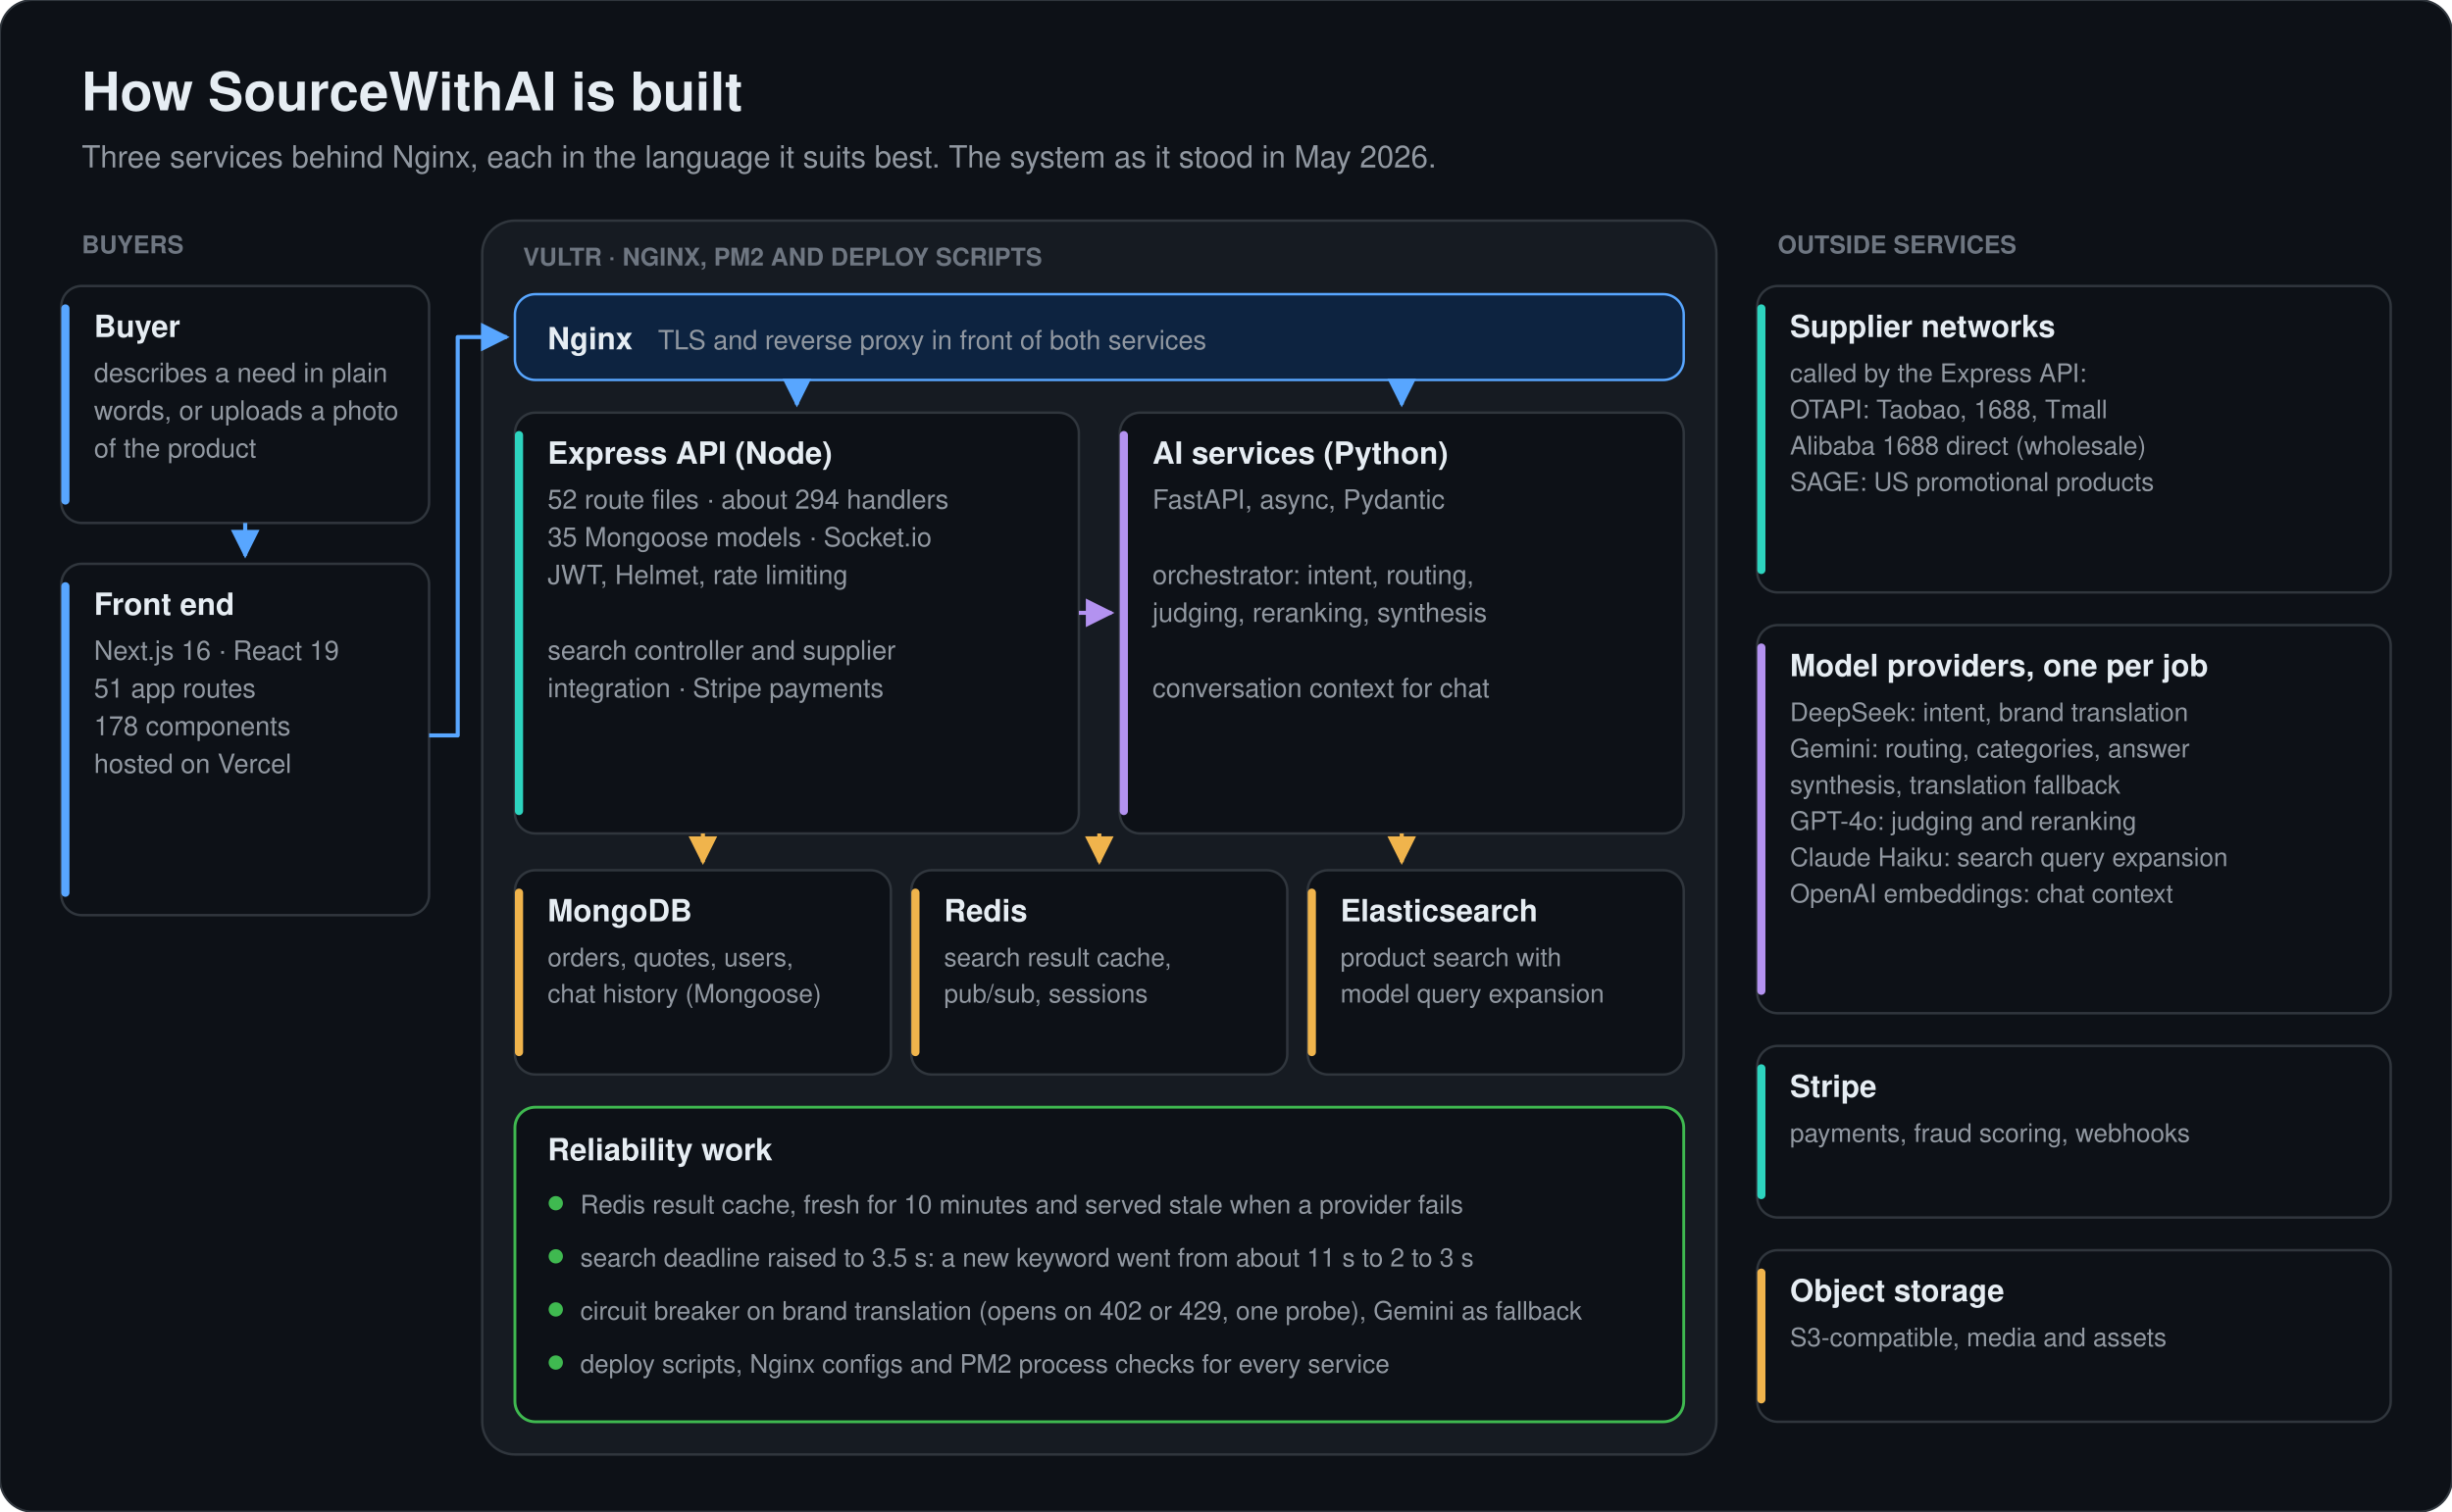
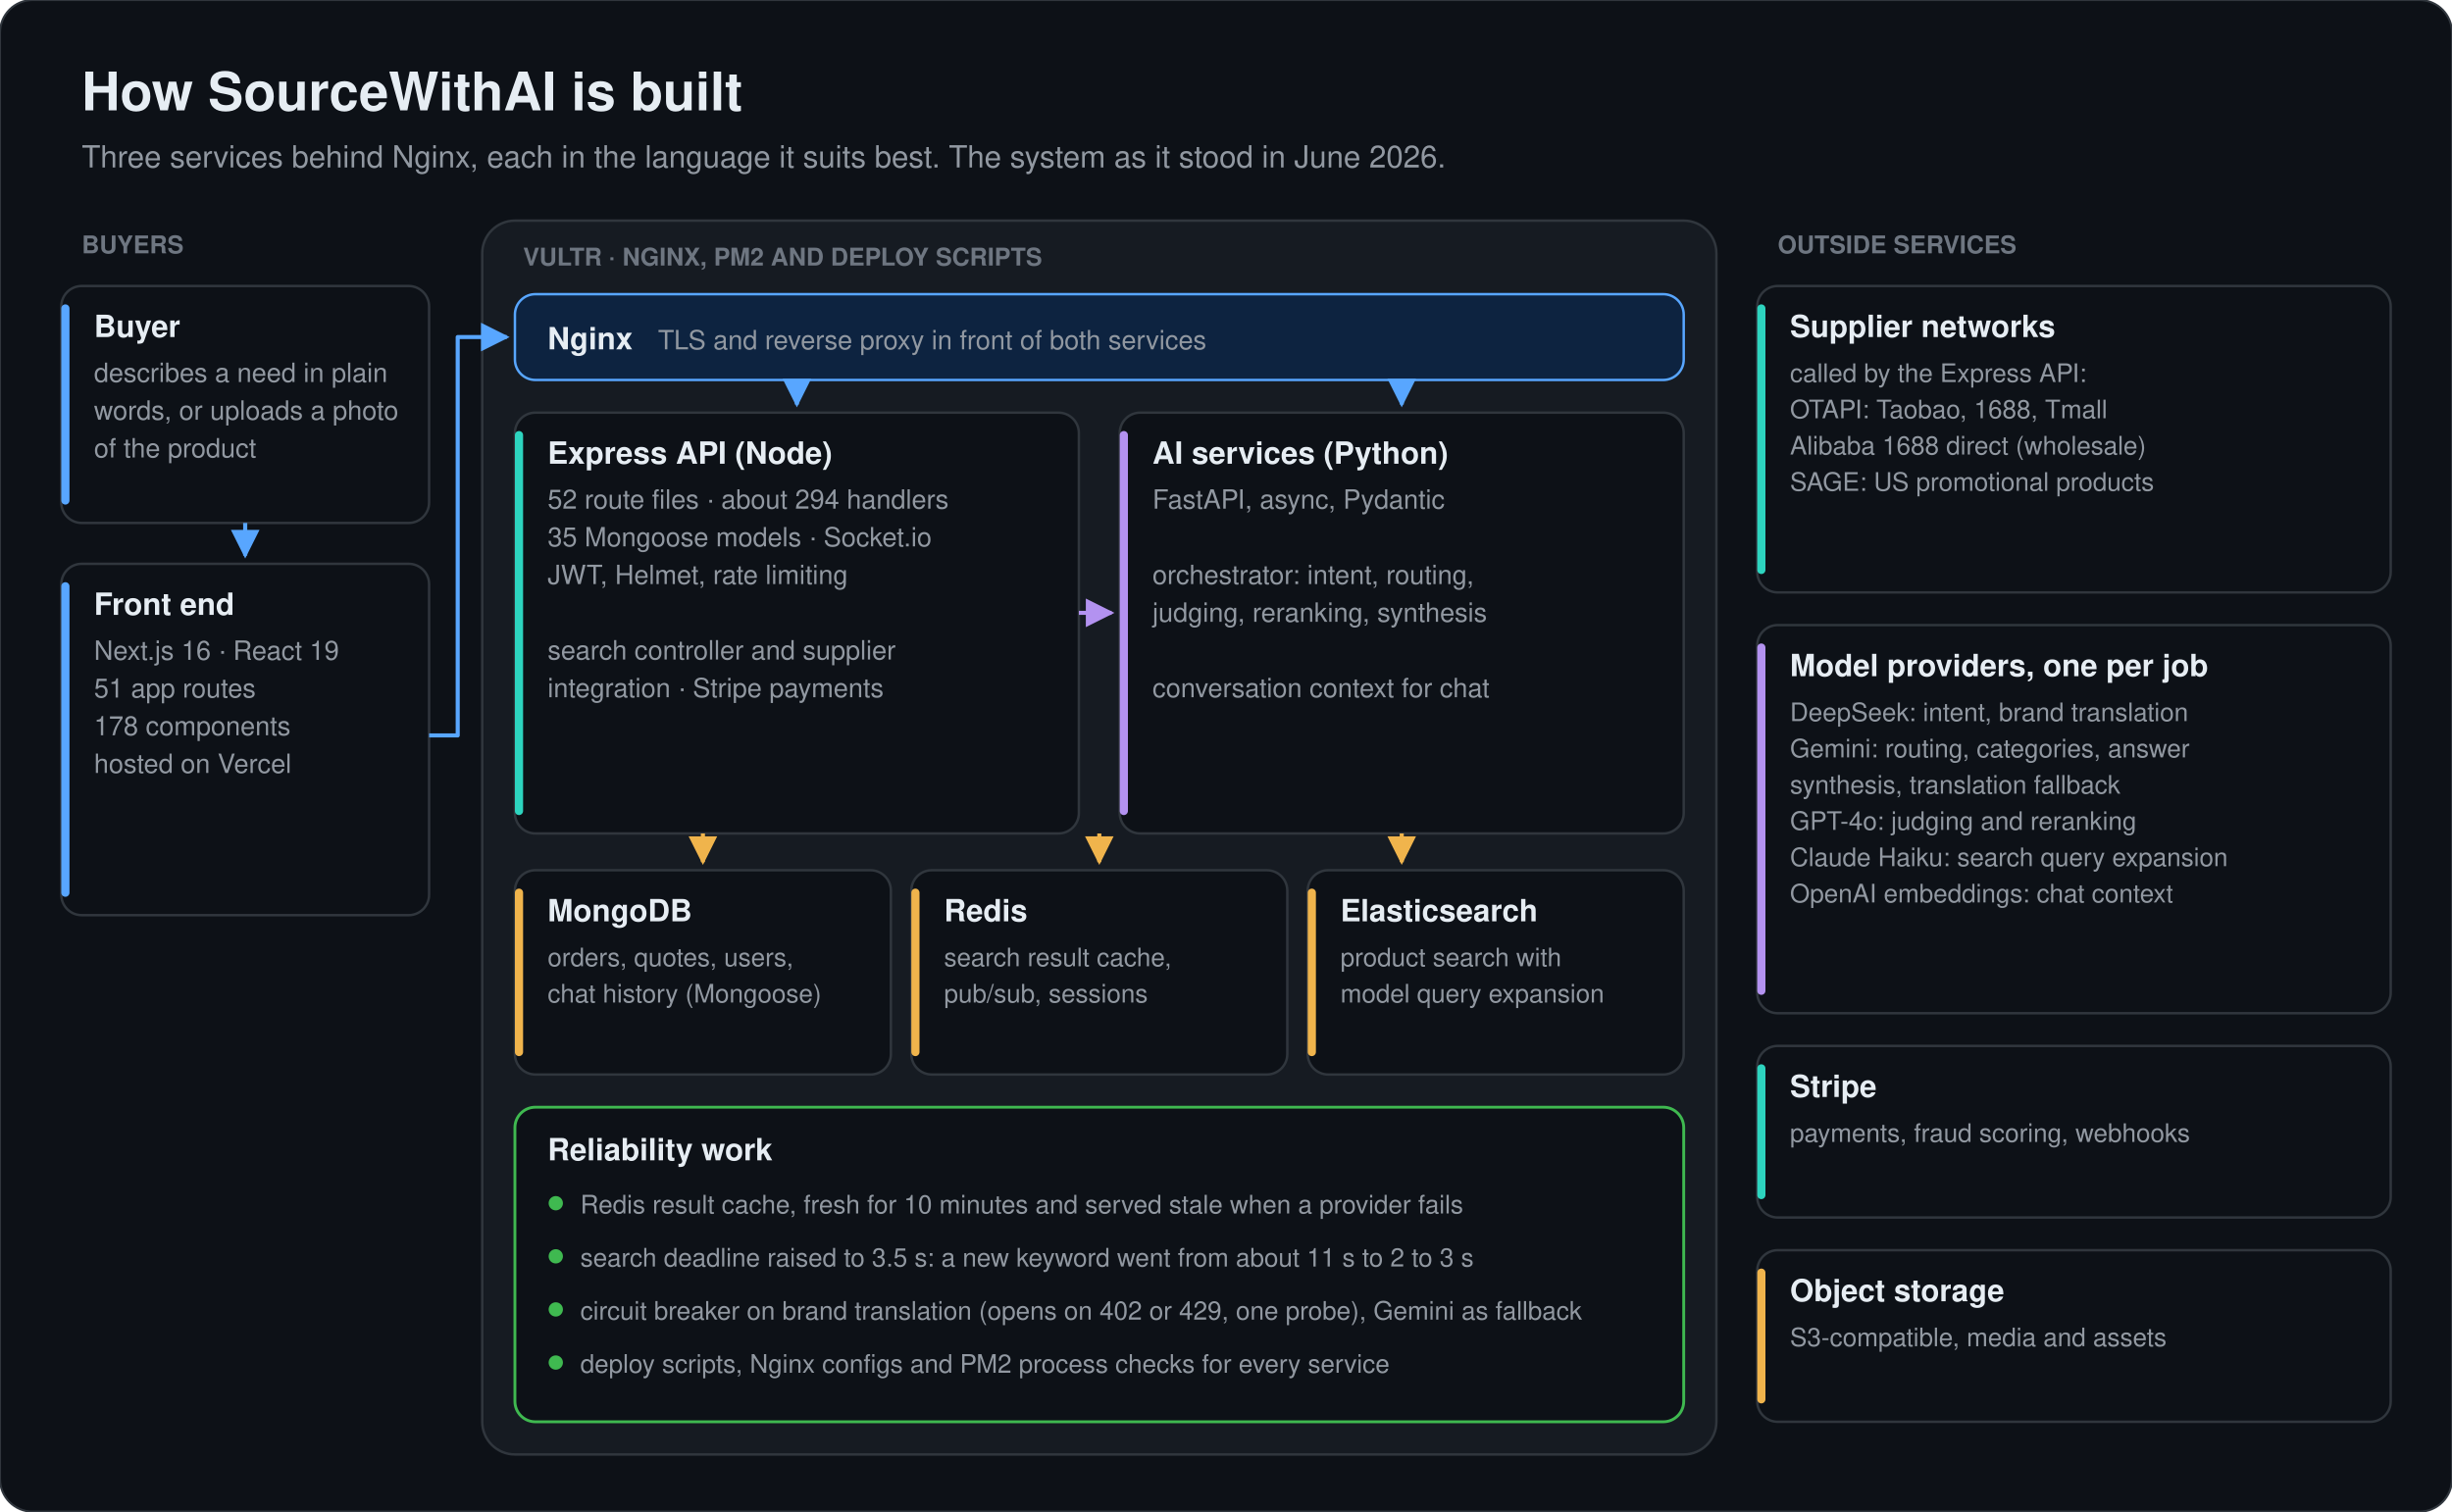
<svg xmlns="http://www.w3.org/2000/svg" width="1200" height="740" viewBox="0 0 1200 740" role="img" aria-label="SourceWithAI architecture: Next.js front end, Express API and Python AI services on Vultr, with MongoDB, Redis and Elasticsearch">
  <rect width="1200" height="740" rx="16" fill="#0d1117" stroke="#30363d" />
  <text x="40" y="54" font-family="-apple-system, BlinkMacSystemFont, 'Segoe UI', Helvetica, Arial, sans-serif" font-size="26" font-weight="700" fill="#e6edf3" text-anchor="start">How SourceWithAI is built</text>
-   <text x="40" y="82" font-family="-apple-system, BlinkMacSystemFont, 'Segoe UI', Helvetica, Arial, sans-serif" font-size="15" font-weight="400" fill="#9198a1" text-anchor="start">Three services behind Nginx, each in the language it suits best. The system as it stood in May 2026.</text>
+   <text x="40" y="82" font-family="-apple-system, BlinkMacSystemFont, 'Segoe UI', Helvetica, Arial, sans-serif" font-size="15" font-weight="400" fill="#9198a1" text-anchor="start">Three services behind Nginx, each in the language it suits best. The system as it stood in June 2026.</text>
  <text x="40" y="124" font-family="-apple-system, BlinkMacSystemFont, 'Segoe UI', Helvetica, Arial, sans-serif" font-size="12" font-weight="700" fill="#6e7681" text-anchor="start">BUYERS</text>
  <rect x="30" y="140" width="180" height="116" rx="10" fill="#0d1117" stroke="#30363d" stroke-width="1.2" />
  <rect x="30" y="149" width="4" height="98" rx="2" fill="#58a6ff" />
  <text x="46" y="165" font-family="-apple-system, BlinkMacSystemFont, 'Segoe UI', Helvetica, Arial, sans-serif" font-size="15" font-weight="700" fill="#e6edf3" text-anchor="start">Buyer</text>
  <text x="46" y="187.0" font-family="-apple-system, BlinkMacSystemFont, 'Segoe UI', Helvetica, Arial, sans-serif" font-size="13" font-weight="400" fill="#9198a1" text-anchor="start">describes a need in plain</text>
  <text x="46" y="205.46" font-family="-apple-system, BlinkMacSystemFont, 'Segoe UI', Helvetica, Arial, sans-serif" font-size="13" font-weight="400" fill="#9198a1" text-anchor="start">words, or uploads a photo</text>
  <text x="46" y="223.92" font-family="-apple-system, BlinkMacSystemFont, 'Segoe UI', Helvetica, Arial, sans-serif" font-size="13" font-weight="400" fill="#9198a1" text-anchor="start">of the product</text>
  <rect x="30" y="276" width="180" height="172" rx="10" fill="#0d1117" stroke="#30363d" stroke-width="1.2" />
  <rect x="30" y="285" width="4" height="154" rx="2" fill="#58a6ff" />
  <text x="46" y="301" font-family="-apple-system, BlinkMacSystemFont, 'Segoe UI', Helvetica, Arial, sans-serif" font-size="15" font-weight="700" fill="#e6edf3" text-anchor="start">Front end</text>
  <text x="46" y="323.0" font-family="-apple-system, BlinkMacSystemFont, 'Segoe UI', Helvetica, Arial, sans-serif" font-size="13" font-weight="400" fill="#9198a1" text-anchor="start">Next.js 16 · React 19</text>
  <text x="46" y="341.46" font-family="-apple-system, BlinkMacSystemFont, 'Segoe UI', Helvetica, Arial, sans-serif" font-size="13" font-weight="400" fill="#9198a1" text-anchor="start">51 app routes</text>
  <text x="46" y="359.92" font-family="-apple-system, BlinkMacSystemFont, 'Segoe UI', Helvetica, Arial, sans-serif" font-size="13" font-weight="400" fill="#9198a1" text-anchor="start">178 components</text>
  <text x="46" y="378.38" font-family="-apple-system, BlinkMacSystemFont, 'Segoe UI', Helvetica, Arial, sans-serif" font-size="13" font-weight="400" fill="#9198a1" text-anchor="start">hosted on Vercel</text>
  <defs>
    <marker id="arrow1" viewBox="0 0 10 10" refX="9" refY="5" markerWidth="7" markerHeight="7" orient="auto-start-reverse">
      <path d="M0 0 L10 5 L0 10 z" fill="#58a6ff" />
    </marker>
    <marker id="arrow1s" viewBox="0 0 10 10" refX="9" refY="5" markerWidth="7" markerHeight="7" orient="auto-start-reverse">
      <path d="M0 0 L10 5 L0 10 z" fill="#58a6ff" />
    </marker>
  </defs>
  <path d="M 120 256 L 120 272" fill="none" stroke="#58a6ff" stroke-width="2" stroke-linejoin="round" marker-end="url(#arrow1)" />
  <rect x="236" y="108" width="604" height="604" rx="16" fill="#161b22" stroke="#30363d" stroke-width="1.2" />
  <text x="256" y="130" font-family="-apple-system, BlinkMacSystemFont, 'Segoe UI', Helvetica, Arial, sans-serif" font-size="12" font-weight="700" fill="#6e7681" text-anchor="start">VULTR  ·  NGINX, PM2 AND DEPLOY SCRIPTS</text>
  <rect x="252" y="144" width="572" height="42" rx="10" fill="#0d2340" stroke="#58a6ff" stroke-width="1.2" />
  <text x="268" y="171" font-family="-apple-system, BlinkMacSystemFont, 'Segoe UI', Helvetica, Arial, sans-serif" font-size="15" font-weight="700" fill="#e6edf3" text-anchor="start">Nginx</text>
  <text x="322" y="171" font-family="-apple-system, BlinkMacSystemFont, 'Segoe UI', Helvetica, Arial, sans-serif" font-size="13" font-weight="400" fill="#9198a1" text-anchor="start">TLS and reverse proxy in front of both services</text>
  <defs>
    <marker id="arrow2" viewBox="0 0 10 10" refX="9" refY="5" markerWidth="7" markerHeight="7" orient="auto-start-reverse">
      <path d="M0 0 L10 5 L0 10 z" fill="#58a6ff" />
    </marker>
    <marker id="arrow2s" viewBox="0 0 10 10" refX="9" refY="5" markerWidth="7" markerHeight="7" orient="auto-start-reverse">
      <path d="M0 0 L10 5 L0 10 z" fill="#58a6ff" />
    </marker>
  </defs>
  <path d="M 210 360 L 224 360 L 224 165 L 248 165" fill="none" stroke="#58a6ff" stroke-width="2" stroke-linejoin="round" marker-end="url(#arrow2)" />
  <rect x="252" y="202" width="276" height="206" rx="10" fill="#0d1117" stroke="#30363d" stroke-width="1.2" />
  <rect x="252" y="211" width="4" height="188" rx="2" fill="#2dd4bf" />
  <text x="268" y="227" font-family="-apple-system, BlinkMacSystemFont, 'Segoe UI', Helvetica, Arial, sans-serif" font-size="15" font-weight="700" fill="#e6edf3" text-anchor="start">Express API (Node)</text>
  <text x="268" y="249.0" font-family="-apple-system, BlinkMacSystemFont, 'Segoe UI', Helvetica, Arial, sans-serif" font-size="13" font-weight="400" fill="#9198a1" text-anchor="start">52 route files · about 294 handlers</text>
  <text x="268" y="267.46" font-family="-apple-system, BlinkMacSystemFont, 'Segoe UI', Helvetica, Arial, sans-serif" font-size="13" font-weight="400" fill="#9198a1" text-anchor="start">35 Mongoose models · Socket.io</text>
  <text x="268" y="285.92" font-family="-apple-system, BlinkMacSystemFont, 'Segoe UI', Helvetica, Arial, sans-serif" font-size="13" font-weight="400" fill="#9198a1" text-anchor="start">JWT, Helmet, rate limiting</text>
  <text x="268" y="304.38" font-family="-apple-system, BlinkMacSystemFont, 'Segoe UI', Helvetica, Arial, sans-serif" font-size="13" font-weight="400" fill="#9198a1" text-anchor="start" />
  <text x="268" y="322.84" font-family="-apple-system, BlinkMacSystemFont, 'Segoe UI', Helvetica, Arial, sans-serif" font-size="13" font-weight="400" fill="#9198a1" text-anchor="start">search controller and supplier</text>
  <text x="268" y="341.3" font-family="-apple-system, BlinkMacSystemFont, 'Segoe UI', Helvetica, Arial, sans-serif" font-size="13" font-weight="400" fill="#9198a1" text-anchor="start">integration · Stripe payments</text>
  <rect x="548" y="202" width="276" height="206" rx="10" fill="#0d1117" stroke="#30363d" stroke-width="1.2" />
  <rect x="548" y="211" width="4" height="188" rx="2" fill="#b392f0" />
  <text x="564" y="227" font-family="-apple-system, BlinkMacSystemFont, 'Segoe UI', Helvetica, Arial, sans-serif" font-size="15" font-weight="700" fill="#e6edf3" text-anchor="start">AI services (Python)</text>
  <text x="564" y="249.0" font-family="-apple-system, BlinkMacSystemFont, 'Segoe UI', Helvetica, Arial, sans-serif" font-size="13" font-weight="400" fill="#9198a1" text-anchor="start">FastAPI, async, Pydantic</text>
  <text x="564" y="267.46" font-family="-apple-system, BlinkMacSystemFont, 'Segoe UI', Helvetica, Arial, sans-serif" font-size="13" font-weight="400" fill="#9198a1" text-anchor="start" />
  <text x="564" y="285.92" font-family="-apple-system, BlinkMacSystemFont, 'Segoe UI', Helvetica, Arial, sans-serif" font-size="13" font-weight="400" fill="#9198a1" text-anchor="start">orchestrator: intent, routing,</text>
  <text x="564" y="304.38" font-family="-apple-system, BlinkMacSystemFont, 'Segoe UI', Helvetica, Arial, sans-serif" font-size="13" font-weight="400" fill="#9198a1" text-anchor="start">judging, reranking, synthesis</text>
  <text x="564" y="322.84" font-family="-apple-system, BlinkMacSystemFont, 'Segoe UI', Helvetica, Arial, sans-serif" font-size="13" font-weight="400" fill="#9198a1" text-anchor="start" />
  <text x="564" y="341.3" font-family="-apple-system, BlinkMacSystemFont, 'Segoe UI', Helvetica, Arial, sans-serif" font-size="13" font-weight="400" fill="#9198a1" text-anchor="start">conversation context for chat</text>
  <defs>
    <marker id="arrow3" viewBox="0 0 10 10" refX="9" refY="5" markerWidth="7" markerHeight="7" orient="auto-start-reverse">
      <path d="M0 0 L10 5 L0 10 z" fill="#b392f0" />
    </marker>
    <marker id="arrow3s" viewBox="0 0 10 10" refX="9" refY="5" markerWidth="7" markerHeight="7" orient="auto-start-reverse">
      <path d="M0 0 L10 5 L0 10 z" fill="#b392f0" />
    </marker>
  </defs>
  <path d="M 528 300 L 544 300" fill="none" stroke="#b392f0" stroke-width="2" stroke-linejoin="round" marker-end="url(#arrow3)" />
  <text x="536" y="290" font-family="-apple-system, BlinkMacSystemFont, 'Segoe UI', Helvetica, Arial, sans-serif" font-size="11" font-weight="400" fill="#e6edf3" text-anchor="start" />
  <defs>
    <marker id="arrow4" viewBox="0 0 10 10" refX="9" refY="5" markerWidth="7" markerHeight="7" orient="auto-start-reverse">
      <path d="M0 0 L10 5 L0 10 z" fill="#58a6ff" />
    </marker>
    <marker id="arrow4s" viewBox="0 0 10 10" refX="9" refY="5" markerWidth="7" markerHeight="7" orient="auto-start-reverse">
      <path d="M0 0 L10 5 L0 10 z" fill="#58a6ff" />
    </marker>
  </defs>
  <path d="M 390 186 L 390 198" fill="none" stroke="#58a6ff" stroke-width="2" stroke-linejoin="round" marker-end="url(#arrow4)" />
  <defs>
    <marker id="arrow5" viewBox="0 0 10 10" refX="9" refY="5" markerWidth="7" markerHeight="7" orient="auto-start-reverse">
      <path d="M0 0 L10 5 L0 10 z" fill="#58a6ff" />
    </marker>
    <marker id="arrow5s" viewBox="0 0 10 10" refX="9" refY="5" markerWidth="7" markerHeight="7" orient="auto-start-reverse">
      <path d="M0 0 L10 5 L0 10 z" fill="#58a6ff" />
    </marker>
  </defs>
  <path d="M 686 186 L 686 198" fill="none" stroke="#58a6ff" stroke-width="2" stroke-linejoin="round" marker-end="url(#arrow5)" />
  <rect x="252" y="426" width="184" height="100" rx="10" fill="#0d1117" stroke="#30363d" stroke-width="1.2" />
  <rect x="252" y="435" width="4" height="82" rx="2" fill="#f0b44c" />
  <text x="268" y="451" font-family="-apple-system, BlinkMacSystemFont, 'Segoe UI', Helvetica, Arial, sans-serif" font-size="15" font-weight="700" fill="#e6edf3" text-anchor="start">MongoDB</text>
  <text x="268" y="473.0" font-family="-apple-system, BlinkMacSystemFont, 'Segoe UI', Helvetica, Arial, sans-serif" font-size="12.5" font-weight="400" fill="#9198a1" text-anchor="start">orders, quotes, users,</text>
  <text x="268" y="490.75" font-family="-apple-system, BlinkMacSystemFont, 'Segoe UI', Helvetica, Arial, sans-serif" font-size="12.5" font-weight="400" fill="#9198a1" text-anchor="start">chat history (Mongoose)</text>
  <defs>
    <marker id="arrow6" viewBox="0 0 10 10" refX="9" refY="5" markerWidth="7" markerHeight="7" orient="auto-start-reverse">
      <path d="M0 0 L10 5 L0 10 z" fill="#f0b44c" />
    </marker>
    <marker id="arrow6s" viewBox="0 0 10 10" refX="9" refY="5" markerWidth="7" markerHeight="7" orient="auto-start-reverse">
      <path d="M0 0 L10 5 L0 10 z" fill="#f0b44c" />
    </marker>
  </defs>
  <path d="M 344 408 L 344 422" fill="none" stroke="#f0b44c" stroke-width="2" stroke-linejoin="round" marker-end="url(#arrow6)" />
  <rect x="446" y="426" width="184" height="100" rx="10" fill="#0d1117" stroke="#30363d" stroke-width="1.2" />
  <rect x="446" y="435" width="4" height="82" rx="2" fill="#f0b44c" />
  <text x="462" y="451" font-family="-apple-system, BlinkMacSystemFont, 'Segoe UI', Helvetica, Arial, sans-serif" font-size="15" font-weight="700" fill="#e6edf3" text-anchor="start">Redis</text>
  <text x="462" y="473.0" font-family="-apple-system, BlinkMacSystemFont, 'Segoe UI', Helvetica, Arial, sans-serif" font-size="12.5" font-weight="400" fill="#9198a1" text-anchor="start">search result cache,</text>
  <text x="462" y="490.75" font-family="-apple-system, BlinkMacSystemFont, 'Segoe UI', Helvetica, Arial, sans-serif" font-size="12.5" font-weight="400" fill="#9198a1" text-anchor="start">pub/sub, sessions</text>
  <defs>
    <marker id="arrow7" viewBox="0 0 10 10" refX="9" refY="5" markerWidth="7" markerHeight="7" orient="auto-start-reverse">
      <path d="M0 0 L10 5 L0 10 z" fill="#f0b44c" />
    </marker>
    <marker id="arrow7s" viewBox="0 0 10 10" refX="9" refY="5" markerWidth="7" markerHeight="7" orient="auto-start-reverse">
      <path d="M0 0 L10 5 L0 10 z" fill="#f0b44c" />
    </marker>
  </defs>
  <path d="M 538 408 L 538 422" fill="none" stroke="#f0b44c" stroke-width="2" stroke-linejoin="round" marker-end="url(#arrow7)" />
  <rect x="640" y="426" width="184" height="100" rx="10" fill="#0d1117" stroke="#30363d" stroke-width="1.2" />
  <rect x="640" y="435" width="4" height="82" rx="2" fill="#f0b44c" />
  <text x="656" y="451" font-family="-apple-system, BlinkMacSystemFont, 'Segoe UI', Helvetica, Arial, sans-serif" font-size="15" font-weight="700" fill="#e6edf3" text-anchor="start">Elasticsearch</text>
  <text x="656" y="473.0" font-family="-apple-system, BlinkMacSystemFont, 'Segoe UI', Helvetica, Arial, sans-serif" font-size="12.5" font-weight="400" fill="#9198a1" text-anchor="start">product search with</text>
  <text x="656" y="490.75" font-family="-apple-system, BlinkMacSystemFont, 'Segoe UI', Helvetica, Arial, sans-serif" font-size="12.5" font-weight="400" fill="#9198a1" text-anchor="start">model query expansion</text>
  <defs>
    <marker id="arrow8" viewBox="0 0 10 10" refX="9" refY="5" markerWidth="7" markerHeight="7" orient="auto-start-reverse">
      <path d="M0 0 L10 5 L0 10 z" fill="#f0b44c" />
    </marker>
    <marker id="arrow8s" viewBox="0 0 10 10" refX="9" refY="5" markerWidth="7" markerHeight="7" orient="auto-start-reverse">
      <path d="M0 0 L10 5 L0 10 z" fill="#f0b44c" />
    </marker>
  </defs>
  <path d="M 686 408 L 686 422" fill="none" stroke="#f0b44c" stroke-width="2" stroke-linejoin="round" marker-end="url(#arrow8)" />
  <rect x="252" y="542" width="572" height="154" rx="10" fill="#0d1117" stroke="#3fb950" stroke-width="1.4" />
  <text x="268" y="568" font-family="-apple-system, BlinkMacSystemFont, 'Segoe UI', Helvetica, Arial, sans-serif" font-size="15" font-weight="700" fill="#e6edf3" text-anchor="start">Reliability work</text>
  <circle cx="272" cy="589" r="3.5" fill="#3fb950" />
  <text x="284" y="594" font-family="-apple-system, BlinkMacSystemFont, 'Segoe UI', Helvetica, Arial, sans-serif" font-size="12.5" font-weight="400" fill="#9198a1" text-anchor="start">Redis result cache, fresh for 10 minutes and served stale when a provider fails</text>
  <circle cx="272" cy="615" r="3.5" fill="#3fb950" />
  <text x="284" y="620" font-family="-apple-system, BlinkMacSystemFont, 'Segoe UI', Helvetica, Arial, sans-serif" font-size="12.5" font-weight="400" fill="#9198a1" text-anchor="start">search deadline raised to 3.5 s: a new keyword went from about 11 s to 2 to 3 s</text>
  <circle cx="272" cy="641" r="3.5" fill="#3fb950" />
  <text x="284" y="646" font-family="-apple-system, BlinkMacSystemFont, 'Segoe UI', Helvetica, Arial, sans-serif" font-size="12.5" font-weight="400" fill="#9198a1" text-anchor="start">circuit breaker on brand translation (opens on 402 or 429, one probe), Gemini as fallback</text>
  <circle cx="272" cy="667" r="3.5" fill="#3fb950" />
  <text x="284" y="672" font-family="-apple-system, BlinkMacSystemFont, 'Segoe UI', Helvetica, Arial, sans-serif" font-size="12.5" font-weight="400" fill="#9198a1" text-anchor="start">deploy scripts, Nginx configs and PM2 process checks for every service</text>
  <text x="870" y="124" font-family="-apple-system, BlinkMacSystemFont, 'Segoe UI', Helvetica, Arial, sans-serif" font-size="12" font-weight="700" fill="#6e7681" text-anchor="start">OUTSIDE SERVICES</text>
  <rect x="860" y="140" width="310" height="150" rx="10" fill="#0d1117" stroke="#30363d" stroke-width="1.2" />
  <rect x="860" y="149" width="4" height="132" rx="2" fill="#2dd4bf" />
  <text x="876" y="165" font-family="-apple-system, BlinkMacSystemFont, 'Segoe UI', Helvetica, Arial, sans-serif" font-size="15" font-weight="700" fill="#e6edf3" text-anchor="start">Supplier networks</text>
  <text x="876" y="187.0" font-family="-apple-system, BlinkMacSystemFont, 'Segoe UI', Helvetica, Arial, sans-serif" font-size="12.5" font-weight="400" fill="#9198a1" text-anchor="start">called by the Express API:</text>
  <text x="876" y="204.75" font-family="-apple-system, BlinkMacSystemFont, 'Segoe UI', Helvetica, Arial, sans-serif" font-size="12.5" font-weight="400" fill="#9198a1" text-anchor="start">OTAPI: Taobao, 1688, Tmall</text>
  <text x="876" y="222.5" font-family="-apple-system, BlinkMacSystemFont, 'Segoe UI', Helvetica, Arial, sans-serif" font-size="12.5" font-weight="400" fill="#9198a1" text-anchor="start">Alibaba 1688 direct (wholesale)</text>
  <text x="876" y="240.25" font-family="-apple-system, BlinkMacSystemFont, 'Segoe UI', Helvetica, Arial, sans-serif" font-size="12.5" font-weight="400" fill="#9198a1" text-anchor="start">SAGE: US promotional products</text>
  <rect x="860" y="306" width="310" height="190" rx="10" fill="#0d1117" stroke="#30363d" stroke-width="1.2" />
  <rect x="860" y="315" width="4" height="172" rx="2" fill="#b392f0" />
  <text x="876" y="331" font-family="-apple-system, BlinkMacSystemFont, 'Segoe UI', Helvetica, Arial, sans-serif" font-size="15" font-weight="700" fill="#e6edf3" text-anchor="start">Model providers, one per job</text>
  <text x="876" y="353.0" font-family="-apple-system, BlinkMacSystemFont, 'Segoe UI', Helvetica, Arial, sans-serif" font-size="12.5" font-weight="400" fill="#9198a1" text-anchor="start">DeepSeek: intent, brand translation</text>
  <text x="876" y="370.75" font-family="-apple-system, BlinkMacSystemFont, 'Segoe UI', Helvetica, Arial, sans-serif" font-size="12.5" font-weight="400" fill="#9198a1" text-anchor="start">Gemini: routing, categories, answer</text>
  <text x="876" y="388.5" font-family="-apple-system, BlinkMacSystemFont, 'Segoe UI', Helvetica, Arial, sans-serif" font-size="12.5" font-weight="400" fill="#9198a1" text-anchor="start">  synthesis, translation fallback</text>
  <text x="876" y="406.25" font-family="-apple-system, BlinkMacSystemFont, 'Segoe UI', Helvetica, Arial, sans-serif" font-size="12.5" font-weight="400" fill="#9198a1" text-anchor="start">GPT-4o: judging and reranking</text>
  <text x="876" y="424.0" font-family="-apple-system, BlinkMacSystemFont, 'Segoe UI', Helvetica, Arial, sans-serif" font-size="12.5" font-weight="400" fill="#9198a1" text-anchor="start">Claude Haiku: search query expansion</text>
  <text x="876" y="441.75" font-family="-apple-system, BlinkMacSystemFont, 'Segoe UI', Helvetica, Arial, sans-serif" font-size="12.5" font-weight="400" fill="#9198a1" text-anchor="start">OpenAI embeddings: chat context</text>
  <rect x="860" y="512" width="310" height="84" rx="10" fill="#0d1117" stroke="#30363d" stroke-width="1.2" />
  <rect x="860" y="521" width="4" height="66" rx="2" fill="#2dd4bf" />
  <text x="876" y="537" font-family="-apple-system, BlinkMacSystemFont, 'Segoe UI', Helvetica, Arial, sans-serif" font-size="15" font-weight="700" fill="#e6edf3" text-anchor="start">Stripe</text>
  <text x="876" y="559.0" font-family="-apple-system, BlinkMacSystemFont, 'Segoe UI', Helvetica, Arial, sans-serif" font-size="12.5" font-weight="400" fill="#9198a1" text-anchor="start">payments, fraud scoring, webhooks</text>
  <rect x="860" y="612" width="310" height="84" rx="10" fill="#0d1117" stroke="#30363d" stroke-width="1.2" />
  <rect x="860" y="621" width="4" height="66" rx="2" fill="#f0b44c" />
  <text x="876" y="637" font-family="-apple-system, BlinkMacSystemFont, 'Segoe UI', Helvetica, Arial, sans-serif" font-size="15" font-weight="700" fill="#e6edf3" text-anchor="start">Object storage</text>
  <text x="876" y="659.0" font-family="-apple-system, BlinkMacSystemFont, 'Segoe UI', Helvetica, Arial, sans-serif" font-size="12.5" font-weight="400" fill="#9198a1" text-anchor="start">S3-compatible, media and assets</text>
</svg>
